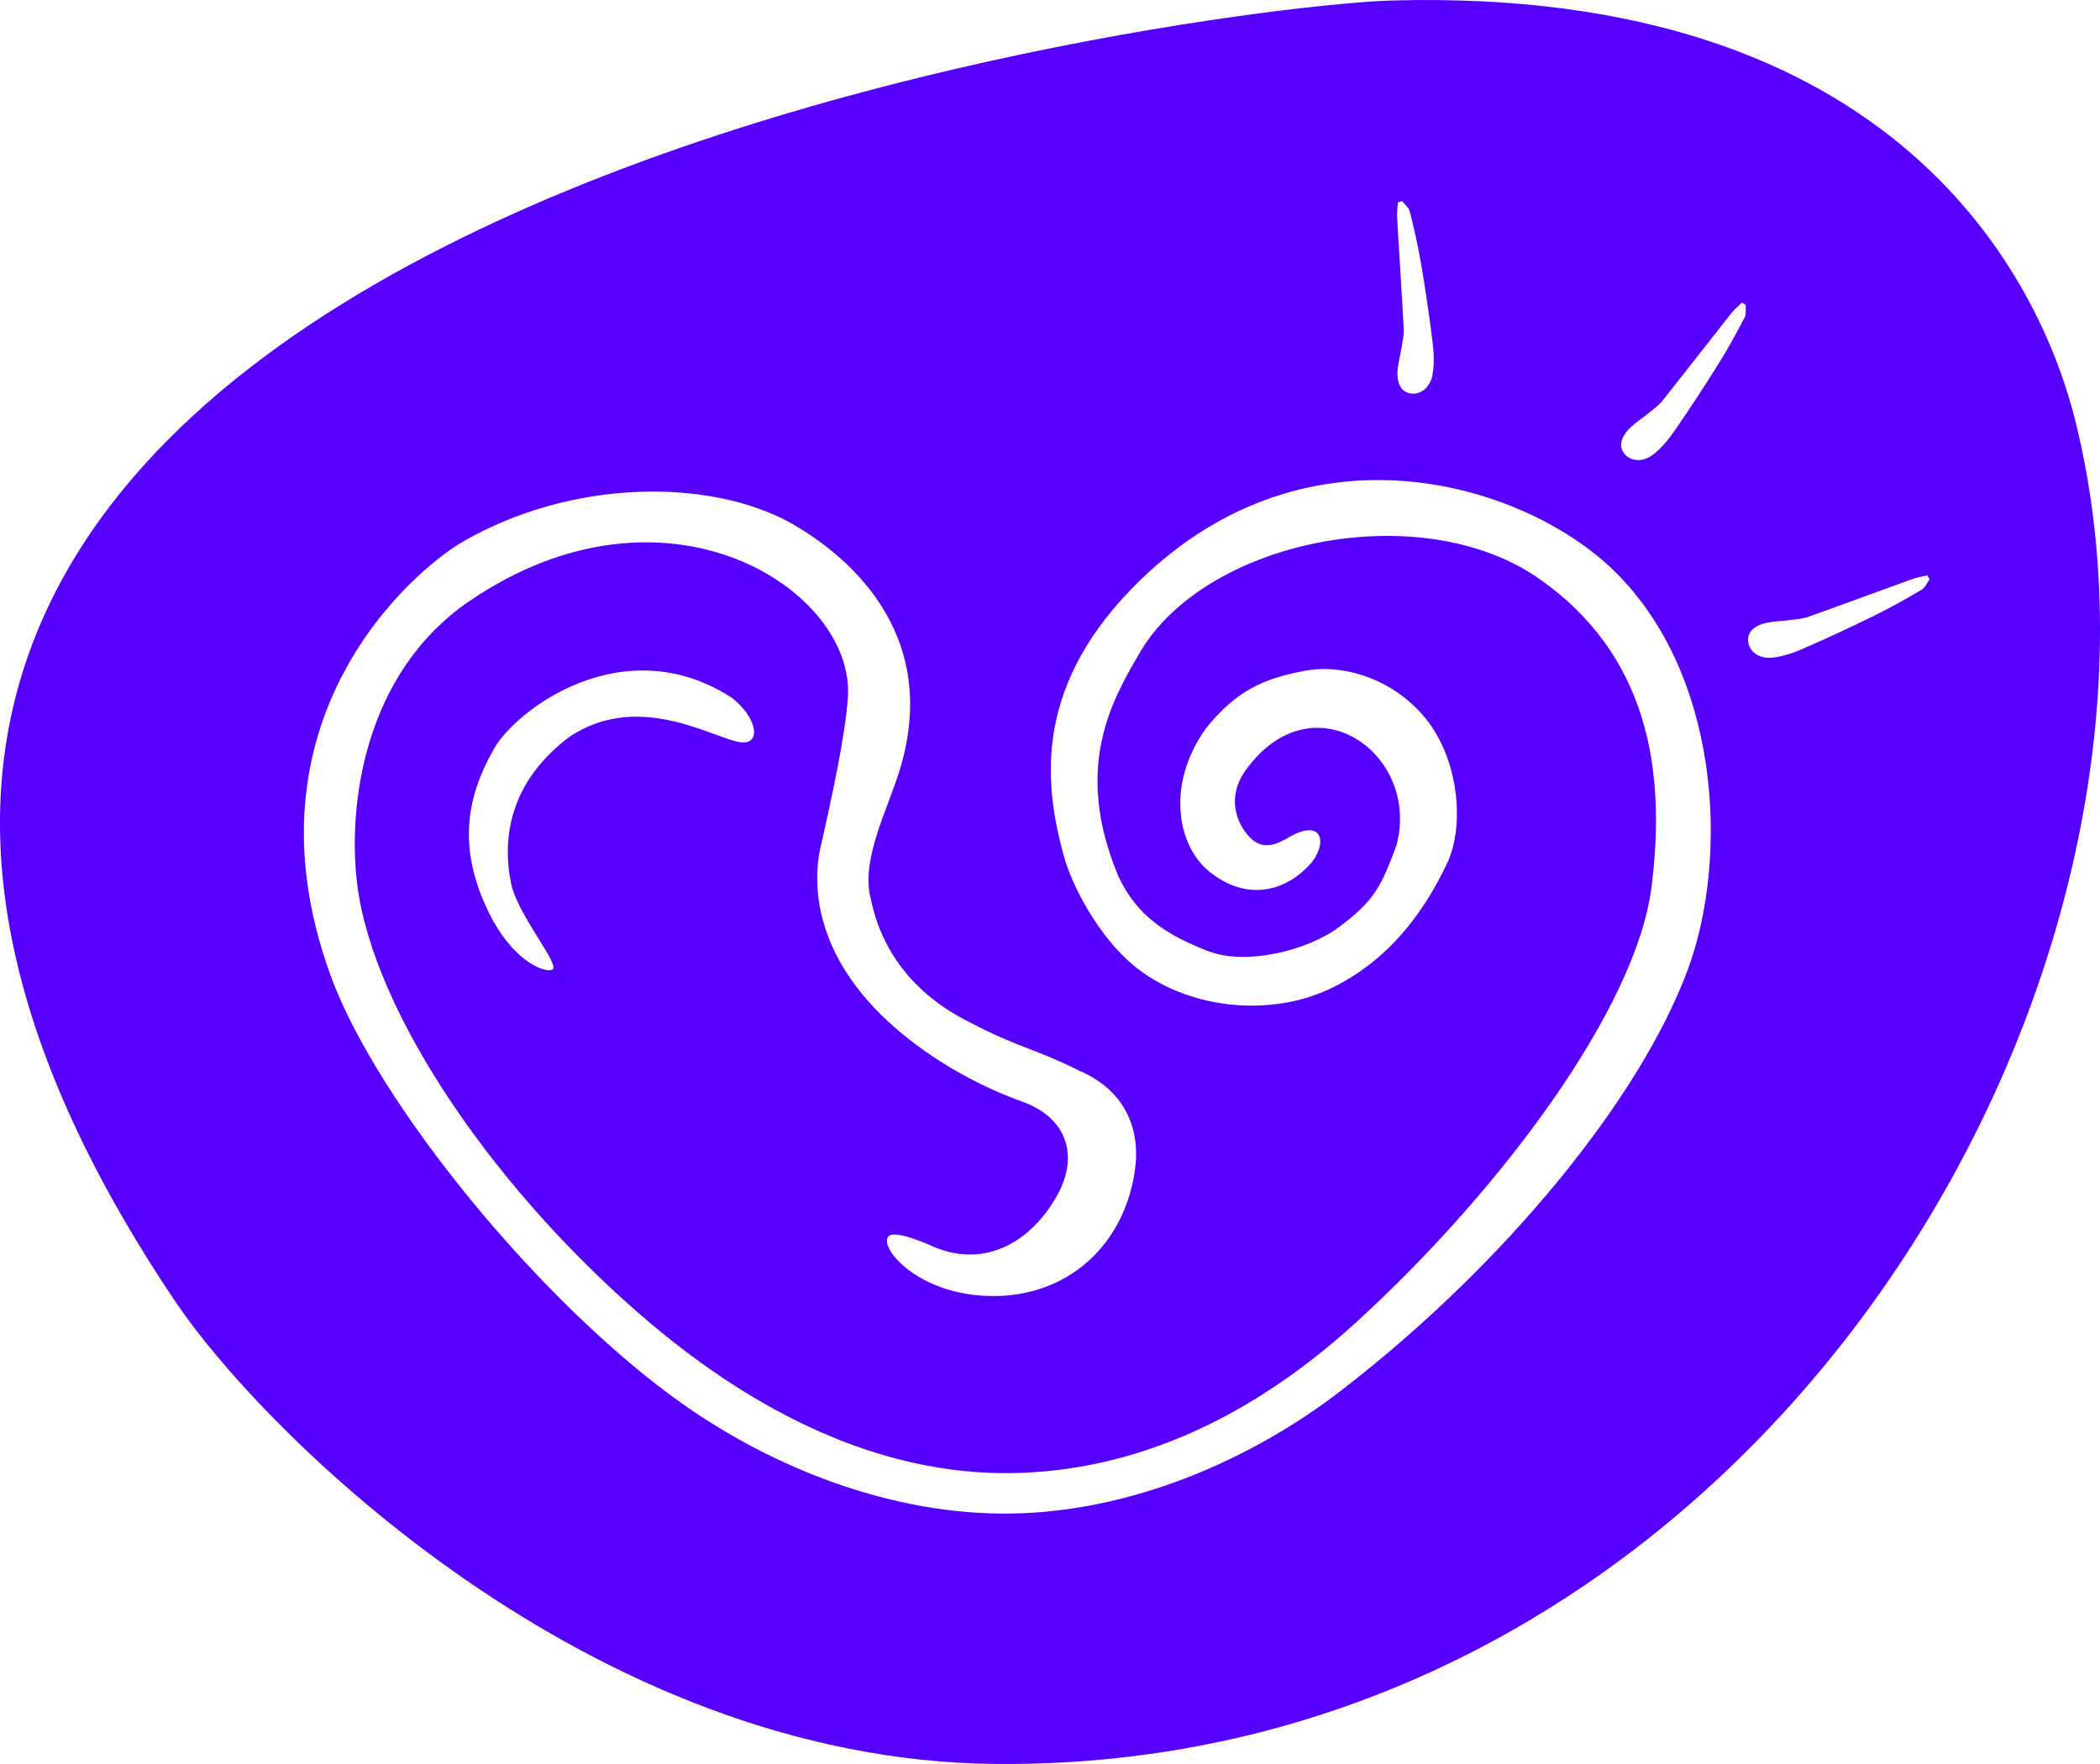
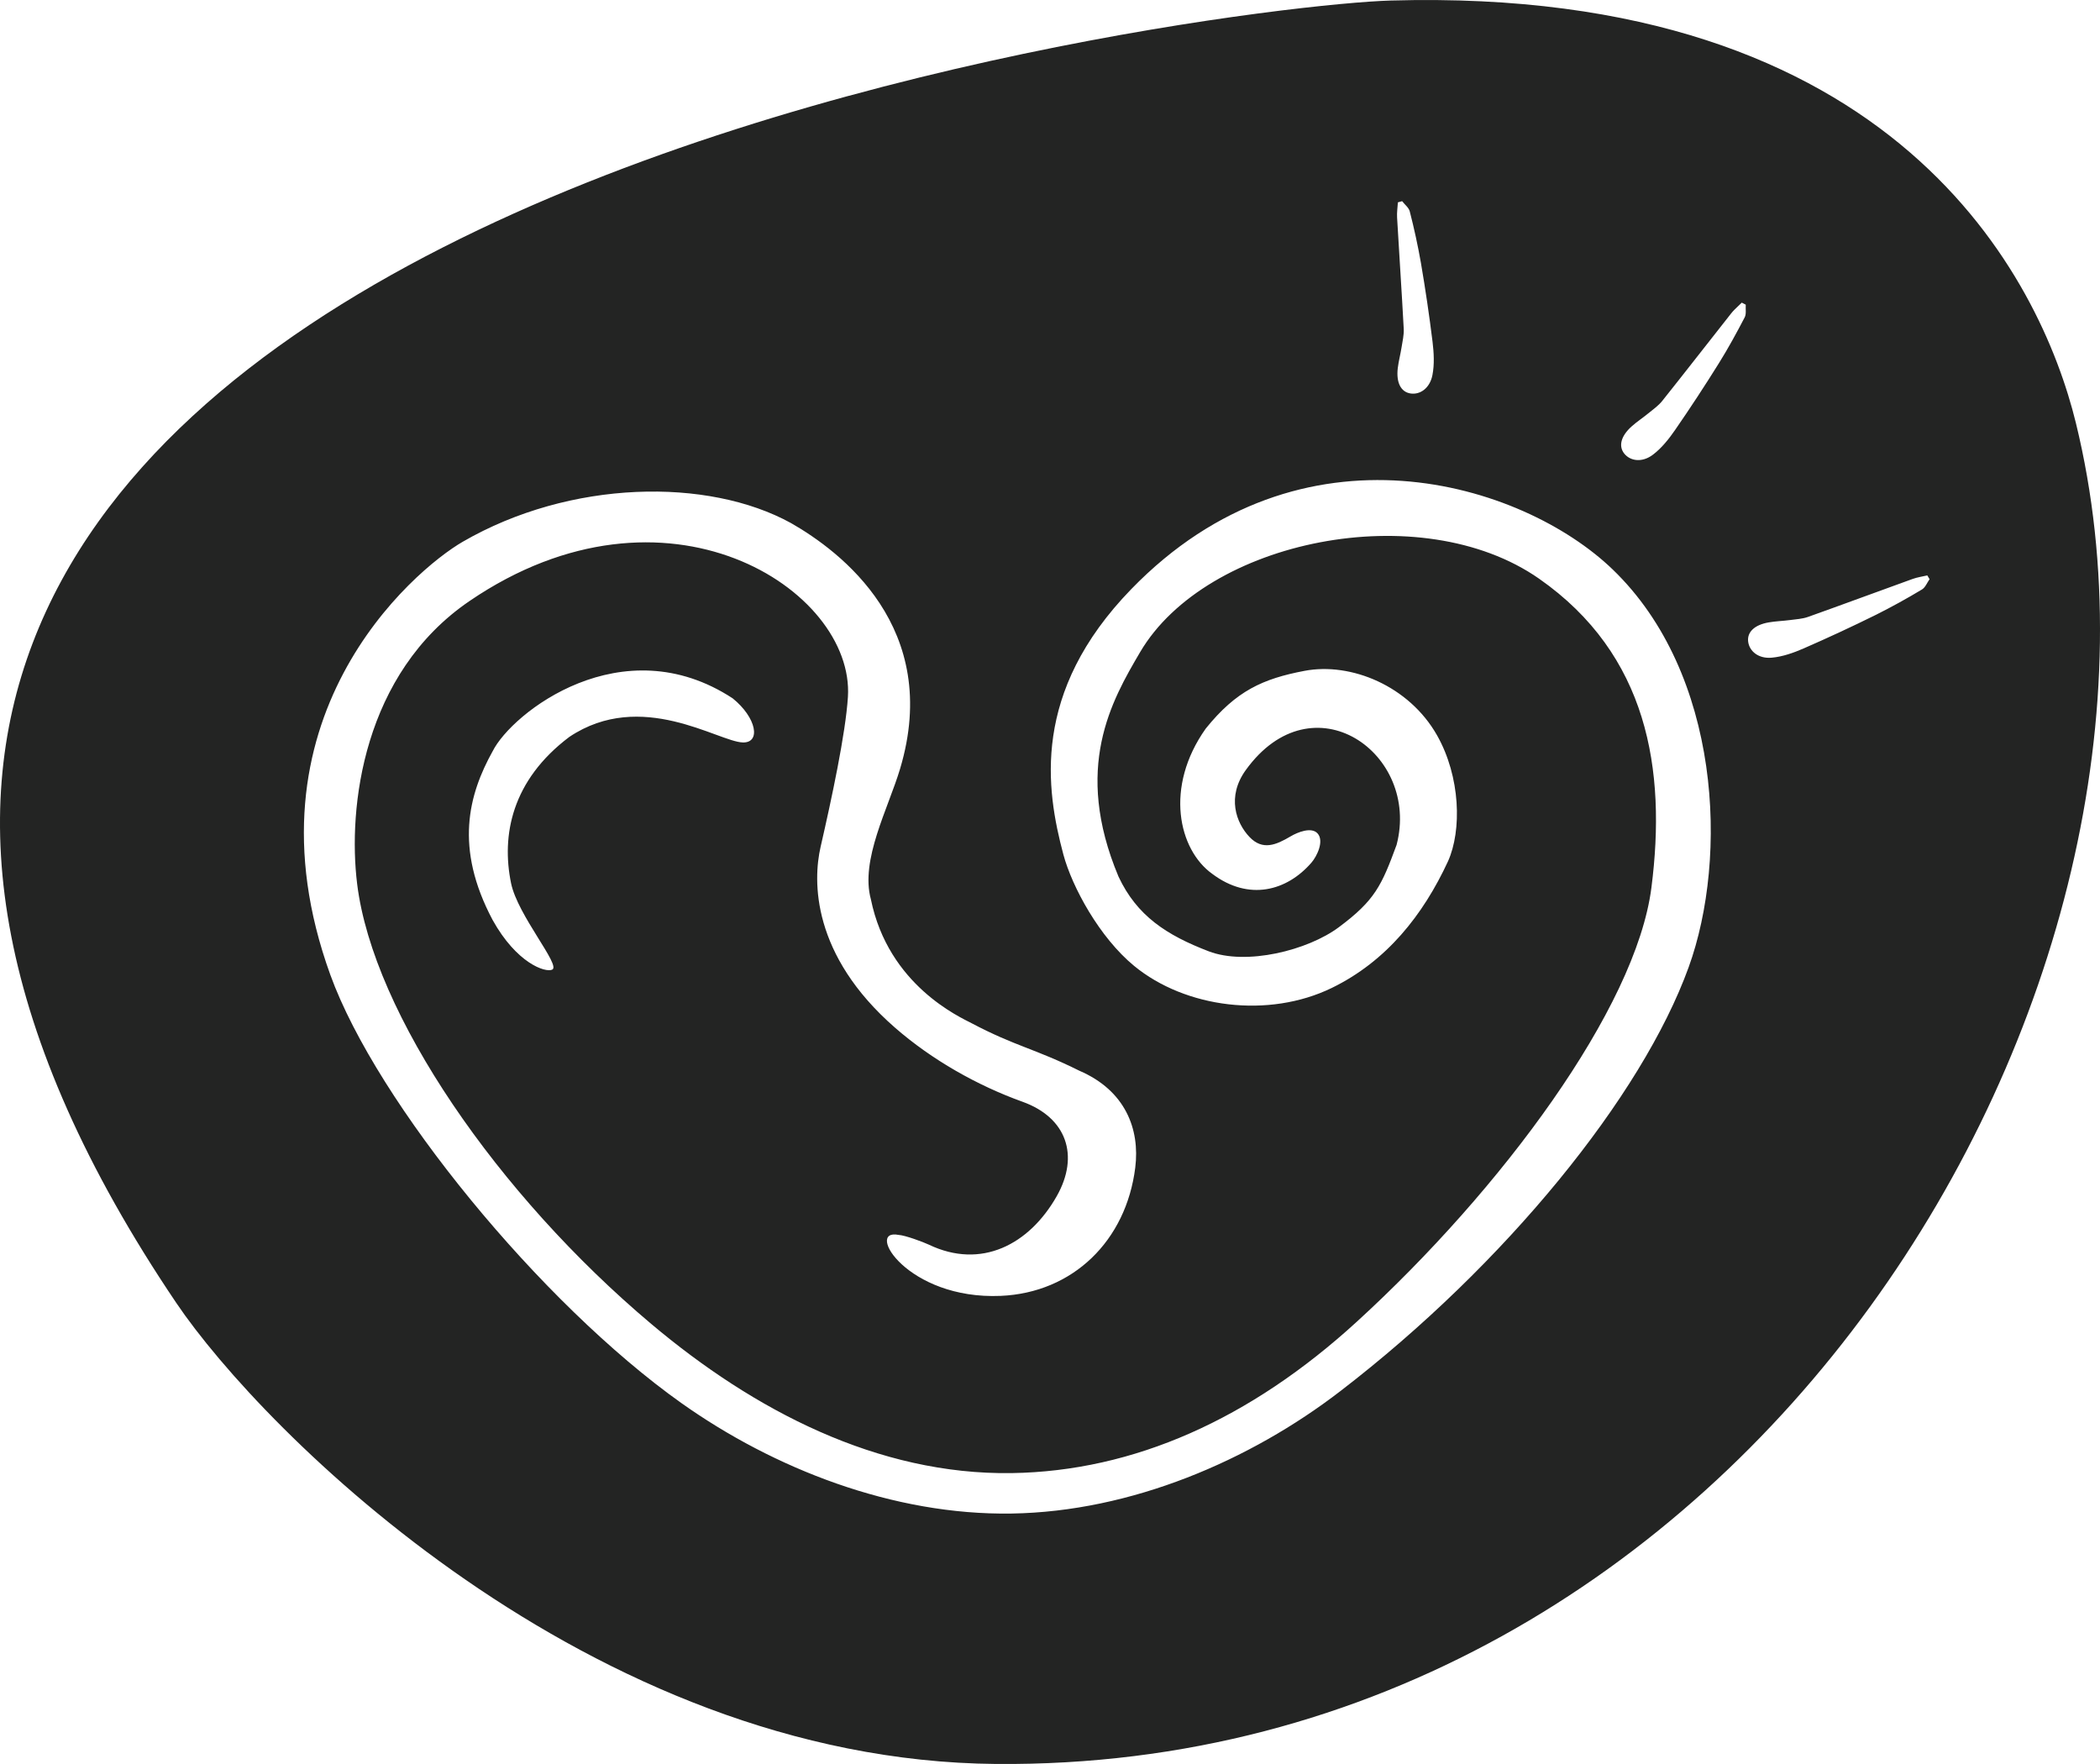
<svg xmlns="http://www.w3.org/2000/svg" preserveAspectRatio="xMidYMid meet" data-bbox="0 0 100 83.999" viewBox="0 0 100 83.999" height="84" width="100" data-type="color" role="presentation" aria-hidden="true" aria-label="">
  <defs>
    <style>#comp-lh3a91o3 svg [data-color="1"] {fill: #232423;}</style>
  </defs>
  <g>
-     <path d="M98.852 20.142c6.562 26.82-15.591 64.152-51.413 63.856-19.373-.158-34.943-15.88-39.047-21.959C-26.42 10.46 57.79.266 66.222.025c24.115-.69 30.955 13.273 32.63 20.117zm-44.983 7.912c-4.767 4.913-4.062 9.53-3.232 12.637.418 1.555 1.724 3.952 3.368 5.303 2.442 2.01 6.404 2.516 9.416 1.049 2.6-1.266 4.348-3.47 5.532-6.03.66-1.468.599-4.021-.524-6.002-1.333-2.35-4.097-3.486-6.307-3.067-1.986.377-3.255.95-4.704 2.748-1.98 2.788-1.297 5.77.305 6.917 1.748 1.316 3.559.814 4.724-.528.271-.312.616-1.036.295-1.394-.292-.324-.946-.061-1.285.14-.69.407-1.33.686-1.956.03-.644-.676-1.092-1.918-.181-3.184 3.189-4.426 8.326-.8 7.184 3.559-.714 1.94-1.03 2.64-2.748 3.919-1.488 1.11-4.413 1.834-6.2 1.148-2.006-.77-3.416-1.685-4.294-3.557-2.172-5.18-.33-8.375 1.029-10.688 3.146-5.353 13.374-7.428 19-3.497 5.165 3.609 6.073 9.073 5.347 14.717-.739 5.748-7.154 14.38-14.023 20.66-5.08 4.648-10.63 7.125-16.438 7.213-6.38.095-12.275-2.984-17.17-7.107-7.29-6.14-13.234-14.748-14-20.948-.451-3.642.275-10.018 5.358-13.477 9.343-6.362 18.335-.547 18.012 4.572-.109 1.739-.779 4.87-1.3 7.135-.373 1.62-.436 5.15 3.552 8.623 1.753 1.527 3.909 2.745 6.064 3.52 2.095.752 2.725 2.562 1.626 4.498-1.31 2.305-3.595 3.498-6.09 2.305-.265-.125-1.126-.447-1.442-.464-1.618-.32.413 3.093 4.864 2.904 3.437-.147 5.975-2.622 6.409-6.11.228-1.834-.475-3.67-2.659-4.61-2.137-1.063-3.026-1.153-5.137-2.265-.547-.289-3.958-1.803-4.793-5.898-.514-1.874.819-4.311 1.39-6.216 2.014-6.721-2.852-10.363-5.192-11.7-3.956-2.18-10.518-2.071-15.632.887-2.346 1.358-10.708 8.463-6.307 20.624 2.206 6.092 10.034 15.655 16.73 20.402 4.39 3.11 10.065 5.341 15.715 5.251 5.691-.09 11.357-2.525 15.652-5.83 7.855-6.035 14.358-14.037 16.584-20.182 1.9-5.242 1.536-13.984-3.616-18.944-4.295-4.137-14.815-7.422-22.926.937zm-30.412 7.722c-1.144 2.063-1.828 4.588 0 8.03 1.144 2.063 2.515 2.522 2.84 2.366.423-.201-1.644-2.582-1.96-4.11-.471-2.29.033-4.907 2.776-6.973 3.43-2.293 7.088.23 8.256.265.875.029.66-1.183-.481-2.101-5.258-3.441-10.518.689-11.43 2.523zM91.776 27.4c-.234.055-.477.088-.7.169-1.66.598-3.313 1.214-4.973 1.805-.278.1-.587.114-.882.154-.33.043-.668.052-.996.109-.681.118-1.037.464-.979.92.06.457.493.82 1.128.76.517-.047 1.038-.232 1.519-.442a79.633 79.633 0 0 0 3.441-1.6 32.197 32.197 0 0 0 2.187-1.205c.16-.094.245-.322.363-.49a3.893 3.893 0 0 0-.108-.18zm-8.834-12.99-.347.335c-.056.057-.11.116-.16.18-1.094 1.386-2.177 2.782-3.279 4.164-.184.232-.438.407-.67.597-.257.213-.54.395-.787.617-.517.462-.637.945-.35 1.3.29.357.85.435 1.36.05.414-.313.759-.746 1.058-1.18a80.835 80.835 0 0 0 2.085-3.178c.442-.707.84-1.44 1.227-2.18.087-.165.038-.404.052-.607a4.715 4.715 0 0 0-.189-.097zM66.768 9.579c-.066.02-.134.038-.202.057-.015.241-.052.483-.038.722.101 1.765.222 3.53.316 5.296.016.296-.057.596-.104.892-.052.332-.14.656-.18.987-.08.689.15 1.129.602 1.202.453.074.923-.241 1.048-.87.101-.512.07-1.063.007-1.586a81.324 81.324 0 0 0-.555-3.765 31.981 31.981 0 0 0-.53-2.445c-.045-.182-.239-.326-.364-.49z" fill="#5800FF" data-color="1" />
+     <path d="M98.852 20.142c6.562 26.82-15.591 64.152-51.413 63.856-19.373-.158-34.943-15.88-39.047-21.959C-26.42 10.46 57.79.266 66.222.025c24.115-.69 30.955 13.273 32.63 20.117zm-44.983 7.912c-4.767 4.913-4.062 9.53-3.232 12.637.418 1.555 1.724 3.952 3.368 5.303 2.442 2.01 6.404 2.516 9.416 1.049 2.6-1.266 4.348-3.47 5.532-6.03.66-1.468.599-4.021-.524-6.002-1.333-2.35-4.097-3.486-6.307-3.067-1.986.377-3.255.95-4.704 2.748-1.98 2.788-1.297 5.77.305 6.917 1.748 1.316 3.559.814 4.724-.528.271-.312.616-1.036.295-1.394-.292-.324-.946-.061-1.285.14-.69.407-1.33.686-1.956.03-.644-.676-1.092-1.918-.181-3.184 3.189-4.426 8.326-.8 7.184 3.559-.714 1.94-1.03 2.64-2.748 3.919-1.488 1.11-4.413 1.834-6.2 1.148-2.006-.77-3.416-1.685-4.294-3.557-2.172-5.18-.33-8.375 1.029-10.688 3.146-5.353 13.374-7.428 19-3.497 5.165 3.609 6.073 9.073 5.347 14.717-.739 5.748-7.154 14.38-14.023 20.66-5.08 4.648-10.63 7.125-16.438 7.213-6.38.095-12.275-2.984-17.17-7.107-7.29-6.14-13.234-14.748-14-20.948-.451-3.642.275-10.018 5.358-13.477 9.343-6.362 18.335-.547 18.012 4.572-.109 1.739-.779 4.87-1.3 7.135-.373 1.62-.436 5.15 3.552 8.623 1.753 1.527 3.909 2.745 6.064 3.52 2.095.752 2.725 2.562 1.626 4.498-1.31 2.305-3.595 3.498-6.09 2.305-.265-.125-1.126-.447-1.442-.464-1.618-.32.413 3.093 4.864 2.904 3.437-.147 5.975-2.622 6.409-6.11.228-1.834-.475-3.67-2.659-4.61-2.137-1.063-3.026-1.153-5.137-2.265-.547-.289-3.958-1.803-4.793-5.898-.514-1.874.819-4.311 1.39-6.216 2.014-6.721-2.852-10.363-5.192-11.7-3.956-2.18-10.518-2.071-15.632.887-2.346 1.358-10.708 8.463-6.307 20.624 2.206 6.092 10.034 15.655 16.73 20.402 4.39 3.11 10.065 5.341 15.715 5.251 5.691-.09 11.357-2.525 15.652-5.83 7.855-6.035 14.358-14.037 16.584-20.182 1.9-5.242 1.536-13.984-3.616-18.944-4.295-4.137-14.815-7.422-22.926.937zm-30.412 7.722c-1.144 2.063-1.828 4.588 0 8.03 1.144 2.063 2.515 2.522 2.84 2.366.423-.201-1.644-2.582-1.96-4.11-.471-2.29.033-4.907 2.776-6.973 3.43-2.293 7.088.23 8.256.265.875.029.66-1.183-.481-2.101-5.258-3.441-10.518.689-11.43 2.523zM91.776 27.4c-.234.055-.477.088-.7.169-1.66.598-3.313 1.214-4.973 1.805-.278.1-.587.114-.882.154-.33.043-.668.052-.996.109-.681.118-1.037.464-.979.92.06.457.493.82 1.128.76.517-.047 1.038-.232 1.519-.442a79.633 79.633 0 0 0 3.441-1.6 32.197 32.197 0 0 0 2.187-1.205c.16-.094.245-.322.363-.49a3.893 3.893 0 0 0-.108-.18zm-8.834-12.99-.347.335c-.056.057-.11.116-.16.18-1.094 1.386-2.177 2.782-3.279 4.164-.184.232-.438.407-.67.597-.257.213-.54.395-.787.617-.517.462-.637.945-.35 1.3.29.357.85.435 1.36.05.414-.313.759-.746 1.058-1.18a80.835 80.835 0 0 0 2.085-3.178c.442-.707.84-1.44 1.227-2.18.087-.165.038-.404.052-.607a4.715 4.715 0 0 0-.189-.097zM66.768 9.579c-.066.02-.134.038-.202.057-.015.241-.052.483-.038.722.101 1.765.222 3.53.316 5.296.016.296-.057.596-.104.892-.052.332-.14.656-.18.987-.08.689.15 1.129.602 1.202.453.074.923-.241 1.048-.87.101-.512.07-1.063.007-1.586a81.324 81.324 0 0 0-.555-3.765 31.981 31.981 0 0 0-.53-2.445c-.045-.182-.239-.326-.364-.49z" fill="#232423" data-color="1" />
  </g>
</svg>
